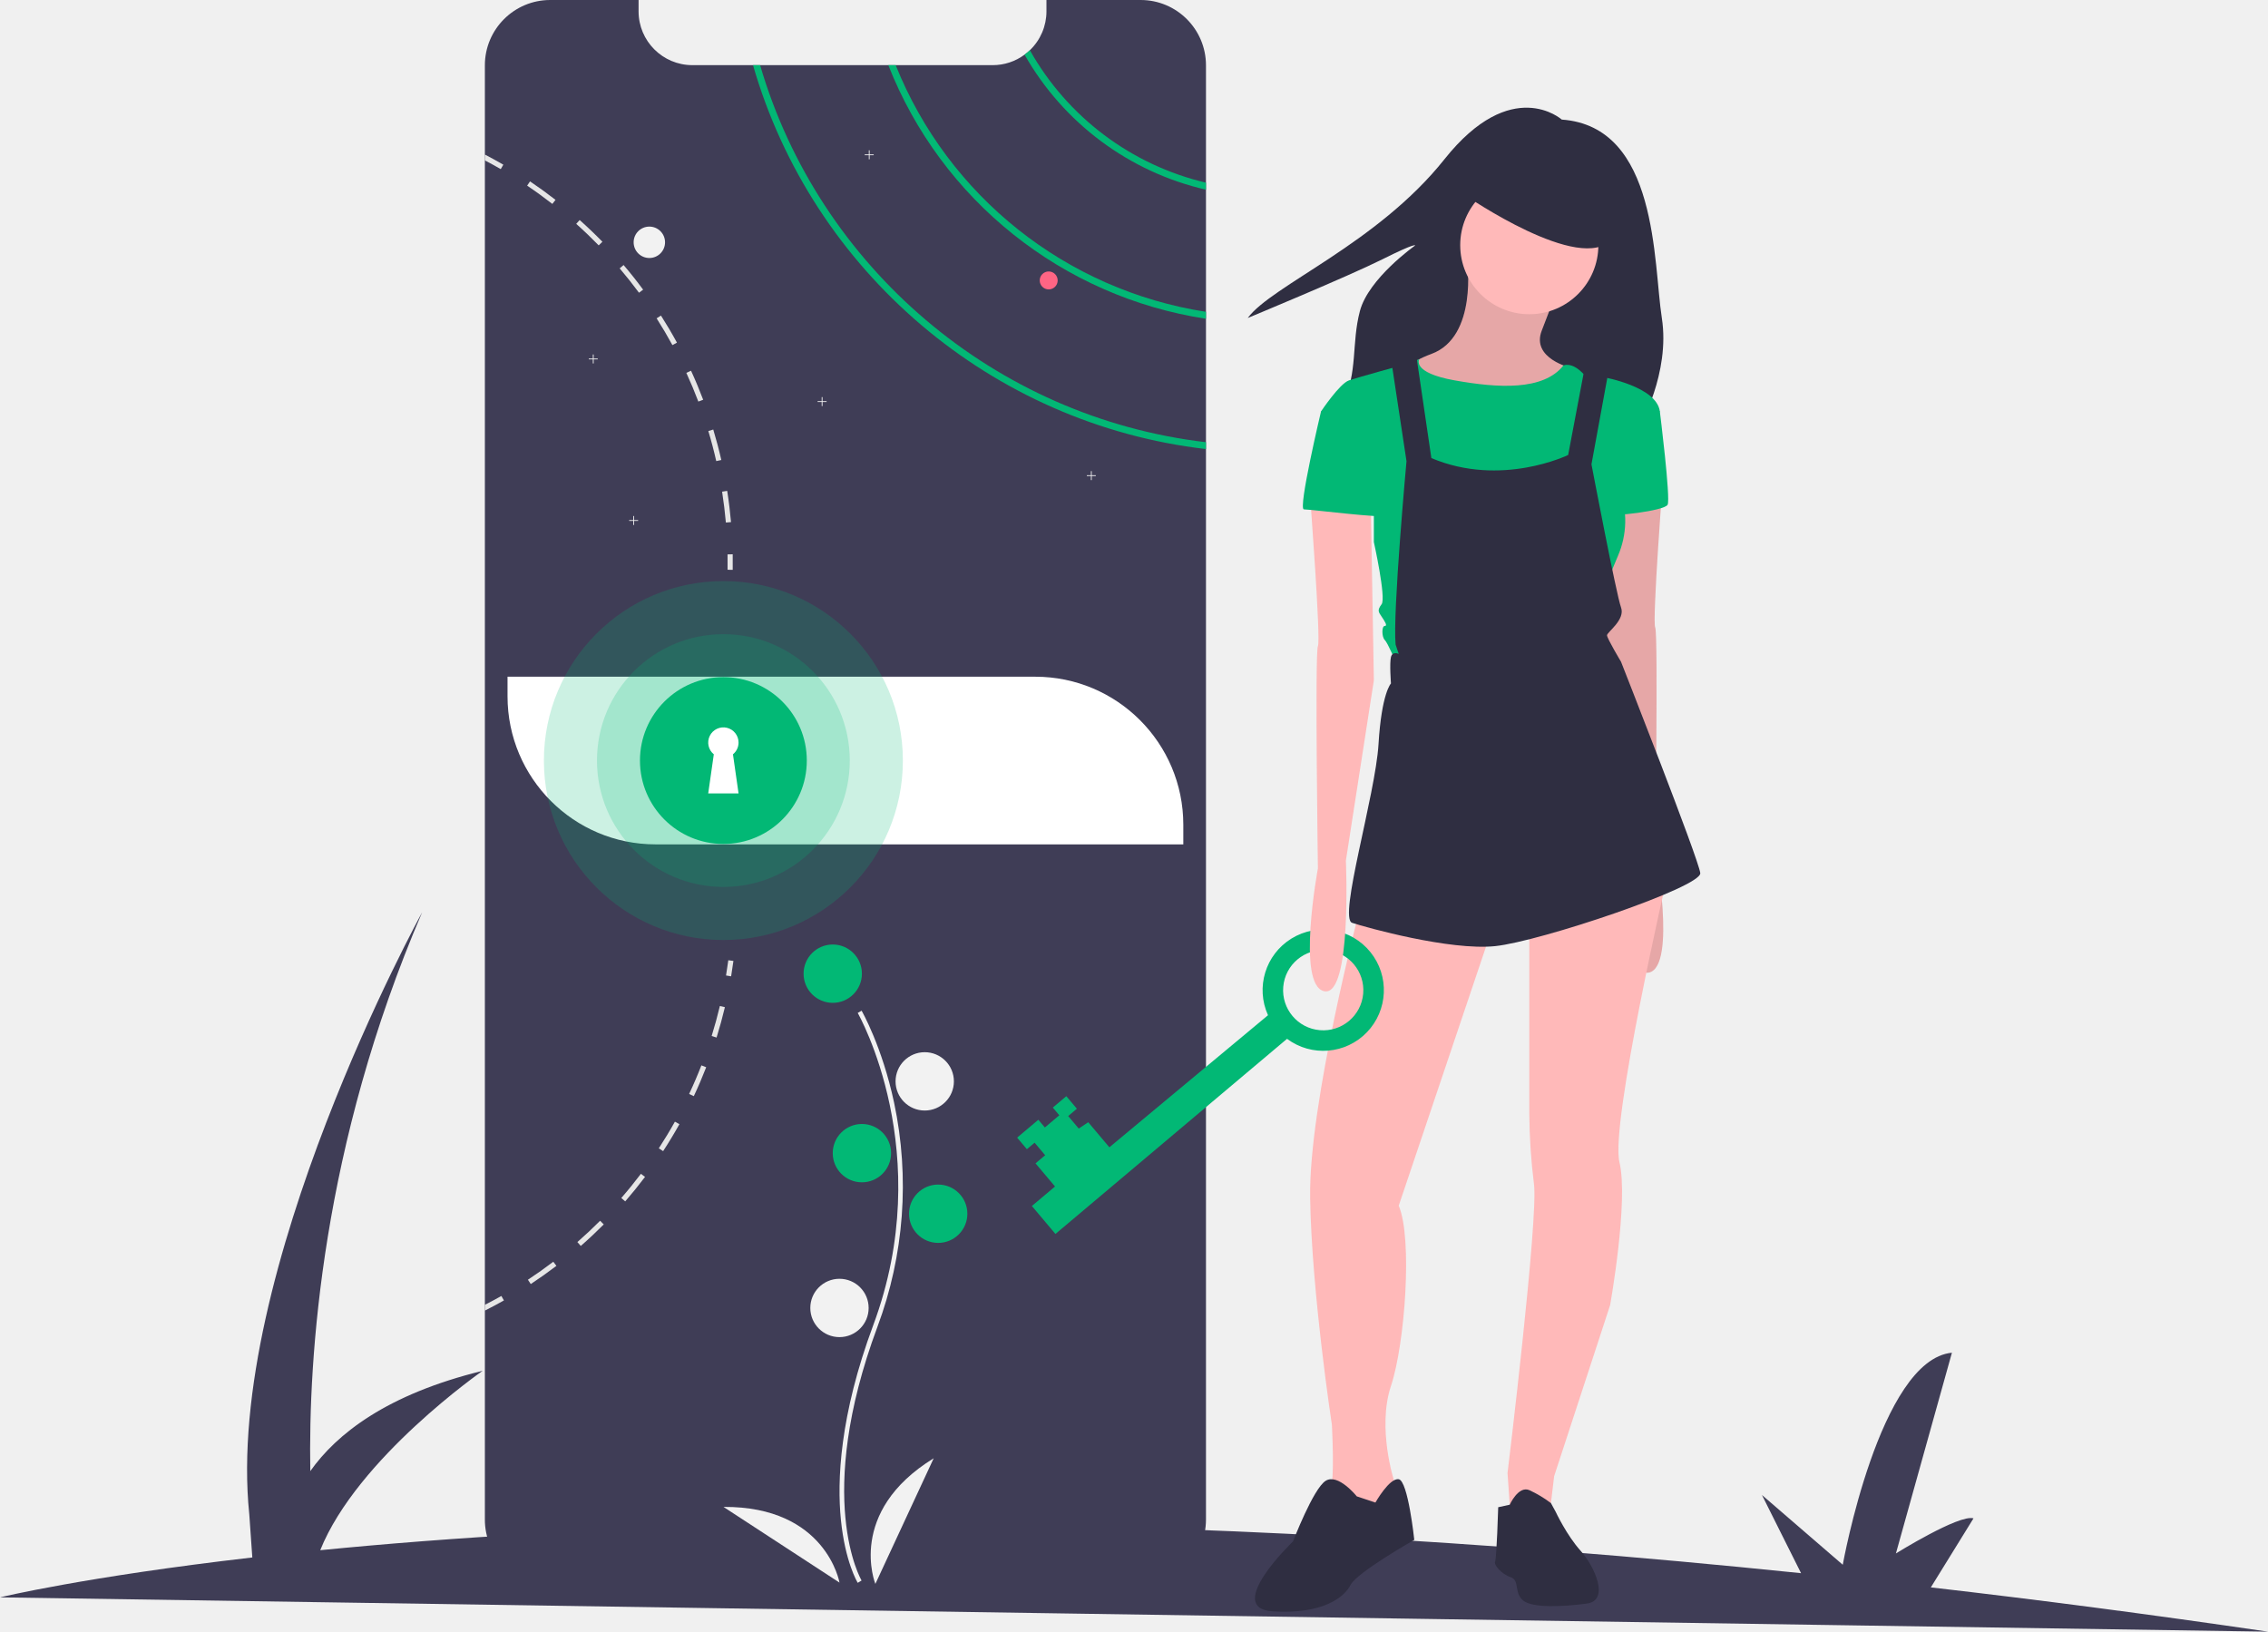
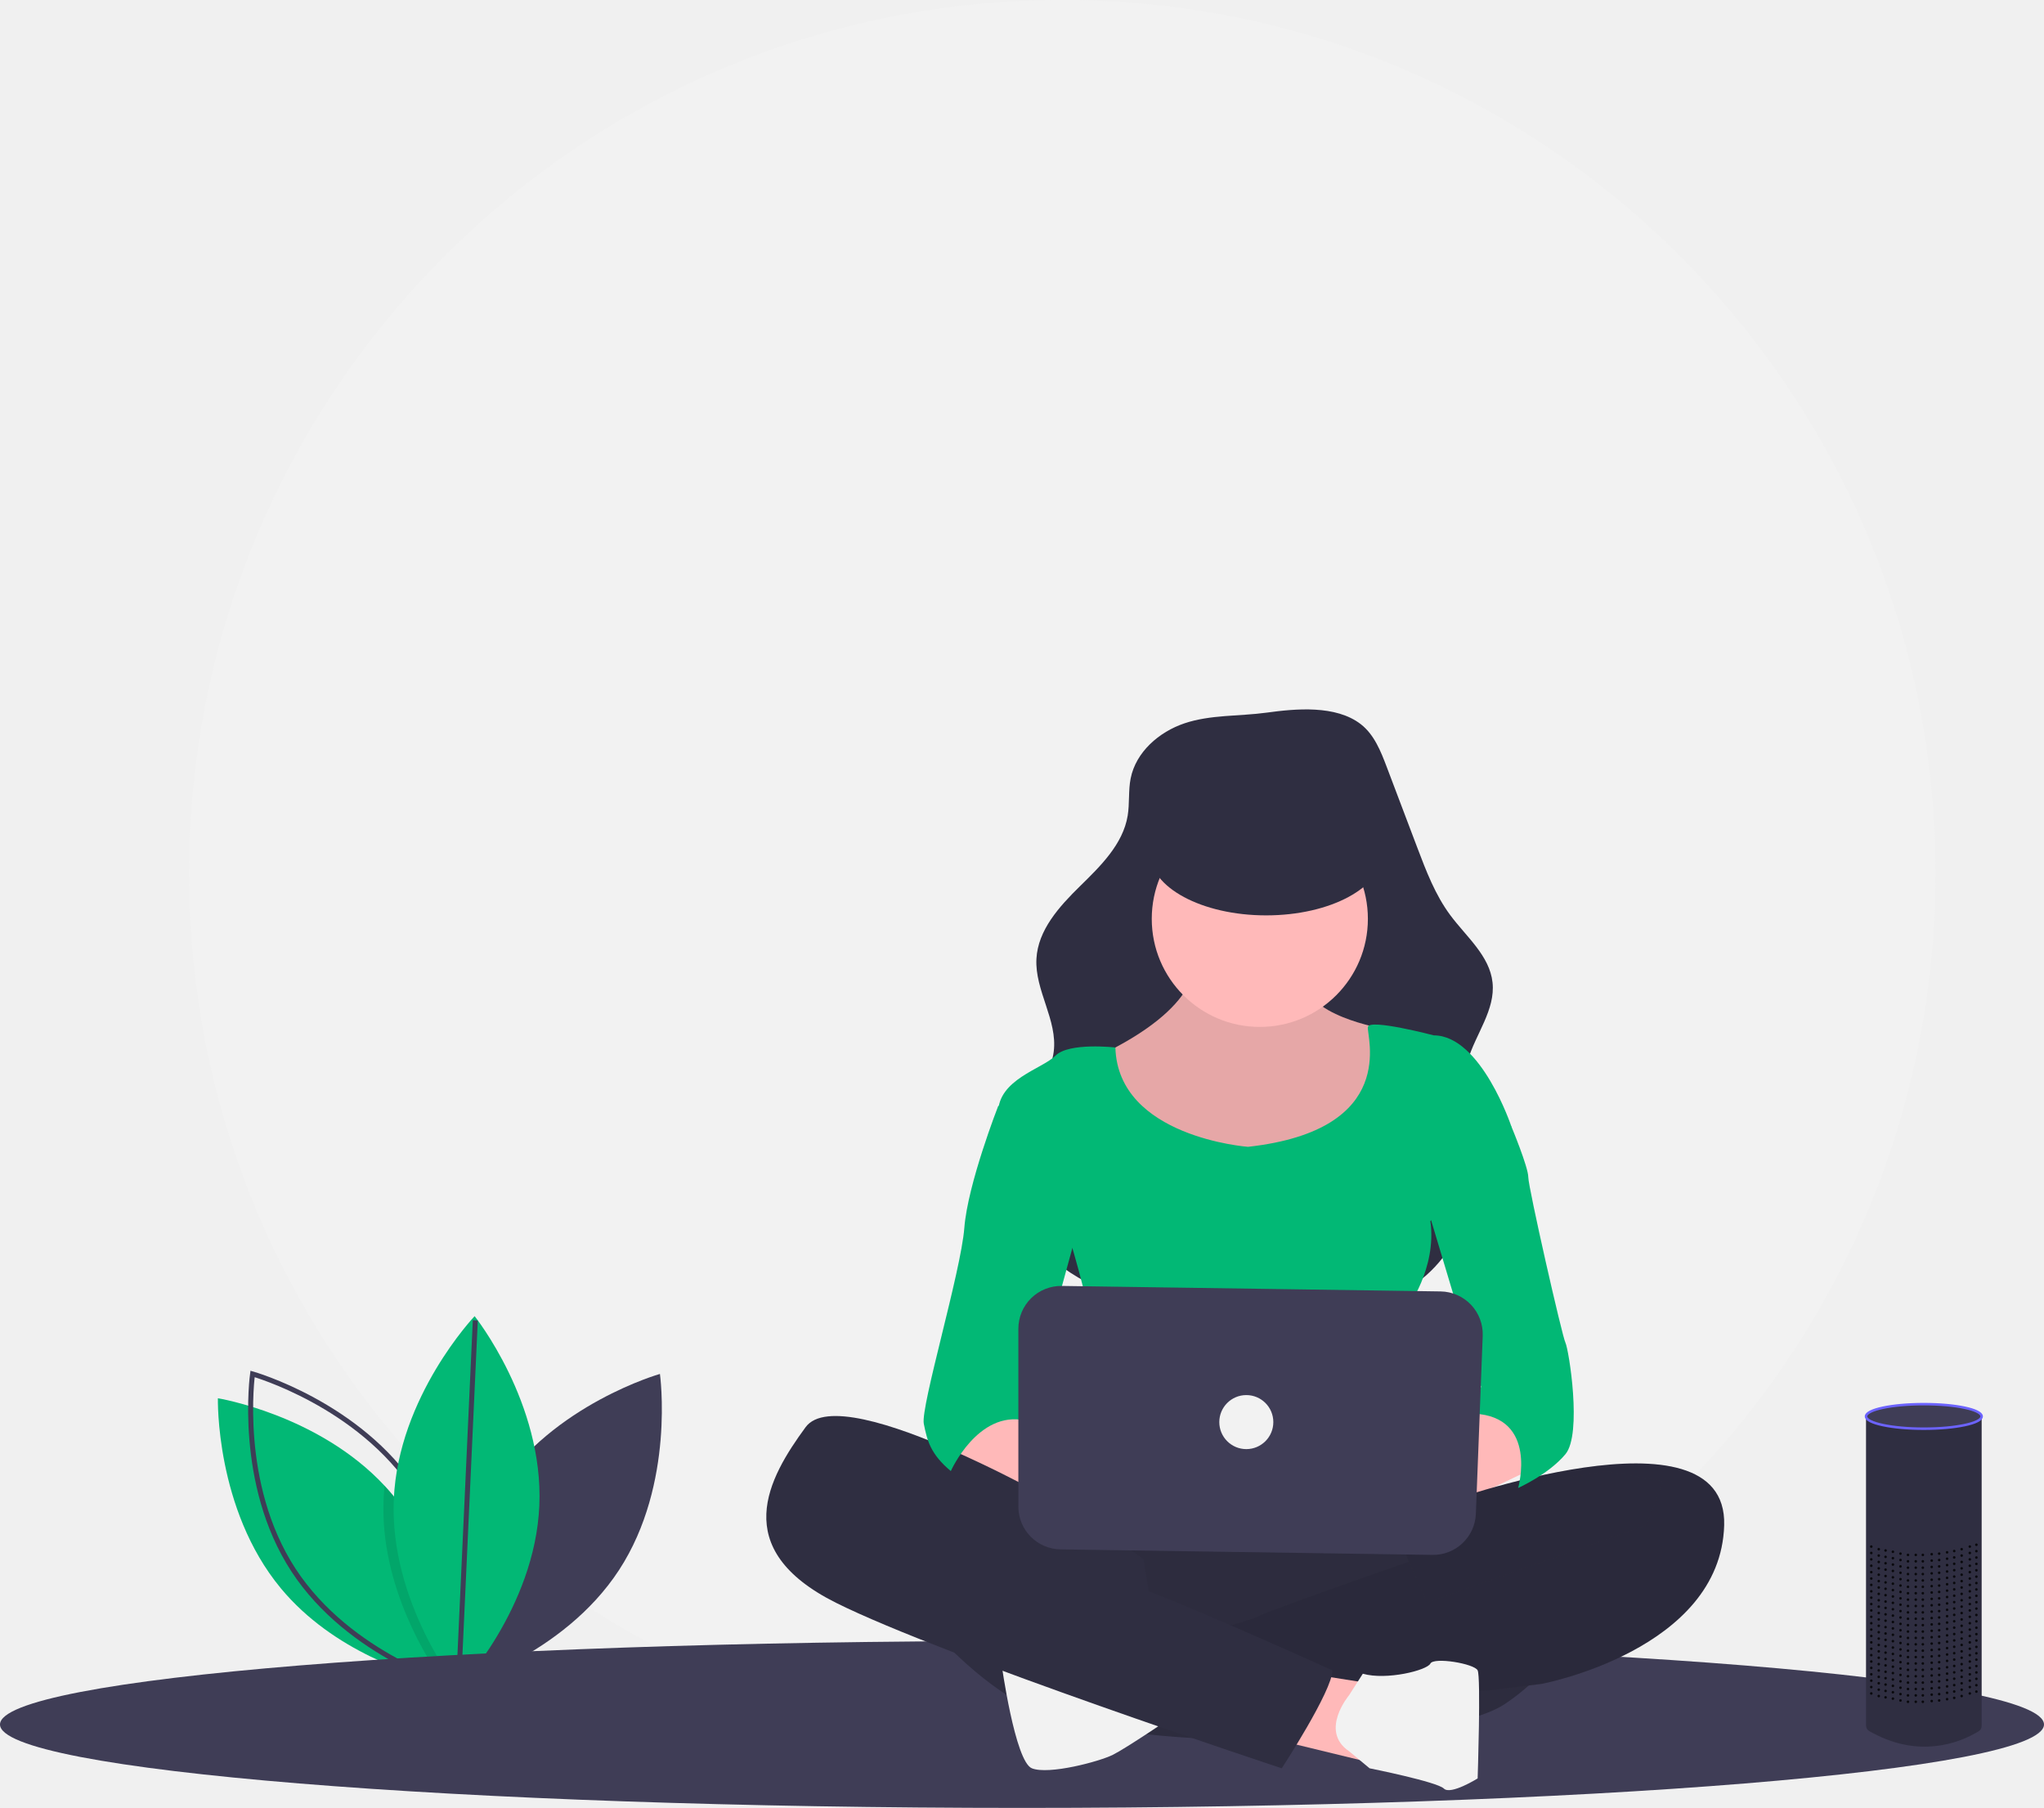
- <svg xmlns="http://www.w3.org/2000/svg" data-name="Layer 1" width="1010.892" height="727.284" viewBox="0 0 1010.892 727.284">
-   <path d="M1105.446,813.642q-78.133-11.444-150.281-19.73l19.02-30.778c-6.412-1.894-34.585,15.651-34.585,15.651l24.967-89.48c-32.248,3.107-48.658,94.513-48.658,94.513L879.884,752.723l17.438,34.854c-147.212-15.195-274.351-21.165-381.29-21.853L532.311,739.381c-6.412-1.894-34.585,15.651-34.585,15.651l24.967-89.48c-32.248,3.107-48.658,94.513-48.658,94.513L438.011,728.969l18.469,36.916c-89.651,1.087-162.761,5.872-219.191,11.451,16.467-41.078,72.394-79.96,72.394-79.96-42.708,10.436-65.112,28.152-76.82,44.71-.895-50.818,5.126-145,49.855-249.095,0,0-88.296,160.409-77.048,268.408l1.344,19.175c-74.836,8.625-112.461,17.784-112.461,17.784Z" transform="translate(-94.55416 -86.35794)" fill="#3f3d56" />
-   <path d="M632.081,115.488v648.2a29.139,29.139,0,0,1-29.13,29.11h-263.15a29.079,29.079,0,0,1-29.13-29.11v-648.2a29.127,29.127,0,0,1,29.13-29.13h39.38v5.05a23.987,23.987,0,0,0,23.98,23.99h133.84a23.789,23.789,0,0,0,14.22-4.68,22.285,22.285,0,0,0,2.36-1.98,23.917,23.917,0,0,0,7.4-17.33v-5.05h41.97A29.121,29.121,0,0,1,632.081,115.488Z" transform="translate(-94.55416 -86.35794)" fill="#3f3d56" />
-   <circle cx="289.426" cy="108" r="7" fill="#f2f2f2" />
-   <path d="M553.581,108.738a22.285,22.285,0,0,1-2.36,1.98,125.247,125.247,0,0,0,80.86,60.19v-3.12A122.299,122.299,0,0,1,553.581,108.738Z" transform="translate(-94.55416 -86.35794)" fill="#02b875" />
-   <path d="M493.771,115.398h-3.28a181.668,181.668,0,0,0,141.59,113.05v-3.1A178.55,178.55,0,0,1,493.771,115.398Z" transform="translate(-94.55416 -86.35794)" fill="#02b875" />
-   <path d="M433.351,115.398h-3.16c26.43,91.74,106.18,160.03,201.89,171.12v-3.05C538.031,272.428,459.651,205.438,433.351,115.398Z" transform="translate(-94.55416 -86.35794)" fill="#02b875" />
-   <polygon points="266.426 159.822 264.604 159.822 264.604 158 264.249 158 264.249 159.822 262.426 159.822 262.426 160.178 264.249 160.178 264.249 162 264.604 162 264.604 160.178 266.426 160.178 266.426 159.822" fill="#f2f2f2" />
-   <polygon points="389.426 68.822 387.604 68.822 387.604 67 387.249 67 387.249 68.822 385.426 68.822 385.426 69.178 387.249 69.178 387.249 71 387.604 71 387.604 69.178 389.426 69.178 389.426 68.822" fill="#f2f2f2" />
-   <polygon points="284.426 231.822 282.604 231.822 282.604 230 282.249 230 282.249 231.822 280.426 231.822 280.426 232.178 282.249 232.178 282.249 234 282.604 234 282.604 232.178 284.426 232.178 284.426 231.822" fill="#f2f2f2" />
-   <polygon points="368.426 178.822 366.604 178.822 366.604 177 366.249 177 366.249 178.822 364.426 178.822 364.426 179.178 366.249 179.178 366.249 181 366.604 181 366.604 179.178 368.426 179.178 368.426 178.822" fill="#f2f2f2" />
-   <polygon points="488.426 211.822 486.604 211.822 486.604 210 486.249 210 486.249 211.822 484.426 211.822 484.426 212.178 486.249 212.178 486.249 214 486.604 214 486.604 212.178 488.426 212.178 488.426 211.822" fill="#f2f2f2" />
-   <circle cx="467.426" cy="125" r="4" fill="#ff6584" />
-   <path d="M418.681,305.158l-2.27.35c.71,4.54,1.27,9.18,1.68,13.77l2.29-.2C419.971,314.428,419.401,309.748,418.681,305.158Z" transform="translate(-94.55416 -86.35794)" fill="#e6e6e6" />
-   <path d="M412.471,277.818l-2.2.67c1.33,4.4,2.52,8.91,3.53,13.4l2.25-.51C415.021,286.838,413.811,282.278,412.471,277.818Z" transform="translate(-94.55416 -86.35794)" fill="#e6e6e6" />
-   <path d="M402.561,251.598l-2.09.96c1.92,4.19,3.72,8.49,5.35,12.79l2.15-.81C406.321,260.188,404.511,255.828,402.561,251.598Z" transform="translate(-94.55416 -86.35794)" fill="#e6e6e6" />
-   <path d="M389.161,227.018l-1.94,1.23c2.47,3.88,4.84,7.9,7.04,11.93l2.02-1.1C394.061,234.998,391.661,230.938,389.161,227.018Z" transform="translate(-94.55416 -86.35794)" fill="#e6e6e6" />
-   <path d="M372.501,204.488l-1.75,1.49c2.98,3.5,5.88,7.16,8.62,10.86l1.84-1.37C378.451,211.728,375.521,208.028,372.501,204.488Z" transform="translate(-94.55416 -86.35794)" fill="#e6e6e6" />
-   <path d="M352.921,184.428l-1.53,1.71c3.44,3.07,6.81,6.3,10.02,9.59l1.65-1.61C359.811,190.788,356.401,187.528,352.921,184.428Z" transform="translate(-94.55416 -86.35794)" fill="#e6e6e6" />
-   <path d="M330.801,167.208l-1.29,1.9c3.82,2.57,7.6,5.31,11.23,8.14l1.42-1.81C338.481,172.578,334.661,169.808,330.801,167.208Z" transform="translate(-94.55416 -86.35794)" fill="#e6e6e6" />
-   <path d="M310.671,155.248v2.6c2.39,1.25,4.76,2.56,7.08,3.9l1.15-1.99Q314.851,157.418,310.671,155.248Z" transform="translate(-94.55416 -86.35794)" fill="#e6e6e6" />
-   <path d="M418.161,521.161c.373-2.236.714-4.519,1.015-6.785l2.279.302c-.304,2.292-.649,4.599-1.026,6.861Z" transform="translate(-94.55416 -86.35794)" fill="#e6e6e6" />
-   <path d="M411.752,548.14l2.197.684c1.379-4.444,2.626-8.996,3.707-13.531l-2.239-.53C414.346,539.25,413.121,543.745,411.752,548.14Z" transform="translate(-94.55416 -86.35794)" fill="#e6e6e6" />
-   <path d="M401.71,573.972l2.086.978c1.984-4.208,3.84-8.544,5.525-12.884l-2.146-.837C405.511,565.522,403.674,569.811,401.71,573.972Z" transform="translate(-94.55416 -86.35794)" fill="#e6e6e6" />
-   <path d="M388.199,598.205l1.928,1.252c2.543-3.899,4.983-7.942,7.254-12.01l-2.005-1.125C393.135,590.345,390.715,594.341,388.199,598.205Z" transform="translate(-94.55416 -86.35794)" fill="#e6e6e6" />
-   <path d="M371.482,620.344l1.743,1.51c3.059-3.528,6.025-7.198,8.836-10.91l-1.841-1.377C377.448,613.236,374.512,616.861,371.482,620.344Z" transform="translate(-94.55416 -86.35794)" fill="#e6e6e6" />
-   <path d="M351.907,639.989l1.514,1.729c3.516-3.067,6.955-6.304,10.24-9.592l-1.626-1.629C358.787,633.751,355.378,636.943,351.907,639.989Z" transform="translate(-94.55416 -86.35794)" fill="#e6e6e6" />
-   <path d="M329.855,656.78l1.27,1.924c3.883-2.564,7.739-5.296,11.438-8.112l-1.39-1.836C337.509,651.548,333.7,654.249,329.855,656.78Z" transform="translate(-94.55416 -86.35794)" fill="#e6e6e6" />
-   <path d="M319.161,666.008c-2.78,1.57-5.62,3.09-8.49,4.53v-2.58c2.48-1.26,4.94-2.59,7.35-3.94Z" transform="translate(-94.55416 -86.35794)" fill="#e6e6e6" />
-   <path d="M418.836,333.464l2.299-.042c.042,2.321.045,4.654.009,6.936l-2.298-.036C418.88,338.066,418.877,335.759,418.836,333.464Z" transform="translate(-94.55416 -86.35794)" fill="#e6e6e6" />
-   <path d="M226.216,301.632H461.427a66,66,0,0,1,66,66v8.736a0,0,0,0,1,0,0H292.216a66,66,0,0,1-66-66v-8.736A0,0,0,0,1,226.216,301.632Z" fill="#fff" />
-   <path d="M476.87,791.879c-.229-.375-5.641-9.41-7.517-28.172-1.721-17.213-.614-46.227,14.433-86.698,28.506-76.671-6.569-138.533-6.928-139.149l1.73-1.004c.091.156,9.142,15.929,14.488,41.044a179.061,179.061,0,0,1-7.416,99.807c-28.457,76.54-7.301,112.773-7.084,113.131Z" transform="translate(-94.55416 -86.35794)" fill="#f2f2f2" />
-   <circle cx="371.17" cy="434" r="13" fill="#02b875" />
-   <circle cx="412.17" cy="482" r="13" fill="#f2f2f2" />
-   <circle cx="384.17" cy="514" r="13" fill="#02b875" />
-   <circle cx="418.17" cy="541" r="13" fill="#02b875" />
-   <circle cx="374.17" cy="583" r="13" fill="#f2f2f2" />
-   <path d="M484.724,792.358s-13-32,26-56Z" transform="translate(-94.55416 -86.35794)" fill="#f2f2f2" />
-   <path d="M468.736,791.777s-5.916-34.029-51.709-33.738Z" transform="translate(-94.55416 -86.35794)" fill="#f2f2f2" />
-   <circle cx="322.426" cy="339" r="80" fill="#02b875" opacity="0.2" />
-   <circle cx="322.426" cy="339" r="56.338" fill="#02b875" opacity="0.2" />
-   <circle cx="322.426" cy="339" r="37.183" fill="#02b875" />
-   <path d="M423.741,417.338a6.761,6.761,0,1,0-11.031,5.239l-2.49,17.429h13.521L421.251,422.577A6.746,6.746,0,0,0,423.741,417.338Z" transform="translate(-94.55416 -86.35794)" fill="#fff" />
-   <path d="M790.661,139.658s-22.302-19.995-52.294,17.688-76.903,56.139-87.67,70.751c0,0,44.604-18.457,59.985-26.147s14.612-6.152,14.612-6.152-20.764,14.612-24.609,29.223-.769,26.916-7.69,41.528S825.268,276.546,825.268,276.546s13.843-23.84,9.997-48.449S833.727,142.734,790.661,139.658Z" transform="translate(-94.55416 -86.35794)" fill="#2f2e41" />
-   <path d="M748.479,202.56s4.85,33.947-15.934,41.567-13.163,18.013-13.163,18.013l31.176,15.241,33.254-10.392,11.085-16.627s-18.013-4.157-13.163-16.627,6.235-16.627,6.235-16.627Z" transform="translate(-94.55416 -86.35794)" fill="#ffb9b9" />
-   <path d="M748.479,202.56s4.85,33.947-15.934,41.567-13.163,18.013-13.163,18.013l31.176,15.241,33.254-10.392,11.085-16.627s-18.013-4.157-13.163-16.627,6.235-16.627,6.235-16.627Z" transform="translate(-94.55416 -86.35794)" opacity="0.1" />
-   <path d="M835.77,299.551s-4.85,63.737-3.464,66.508,0,99.069,0,99.069,9.699,51.959-2.771,54.73-9.699-58.194-9.699-58.194L807.366,381.3l1.386-79.671Z" transform="translate(-94.55416 -86.35794)" fill="#ffb9b9" />
-   <path d="M835.77,299.551s-4.85,63.737-3.464,66.508,0,99.069,0,99.069,9.699,51.959-2.771,54.73-9.699-58.194-9.699-58.194L807.366,381.3l1.386-79.671Z" transform="translate(-94.55416 -86.35794)" opacity="0.1" />
-   <path d="M700.676,491.454S677.814,578.053,678.507,620.313,688.206,721.46,688.206,721.46s1.386,25.633-.693,28.404S697.905,764.414,697.905,764.414l13.163-7.621,4.85-5.542V746.401s-7.621-23.555-1.386-42.26,9.699-65.815,3.464-80.364l42.953-127.474Z" transform="translate(-94.55416 -86.35794)" fill="#ffb9b9" />
-   <path d="M699.291,753.329S690.977,742.937,685.435,746.401s-14.549,27.019-14.549,27.019-31.176,29.79-9.006,31.176,31.868-6.235,34.64-11.777S724.924,772.727,724.924,772.727s-2.771-26.326-6.928-27.019S707.604,756.1,707.604,756.1Z" transform="translate(-94.55416 -86.35794)" fill="#2f2e41" />
-   <path d="M776.19,496.996v85.906a265.616,265.616,0,0,0,2.078,31.176c2.078,15.241-11.777,128.859-11.777,128.859l1.386,20.091,17.32-1.386,2.078-17.32,24.94-76.207s8.313-46.417,4.157-63.737,21.477-128.166,21.477-128.166Z" transform="translate(-94.55416 -86.35794)" fill="#ffb9b9" />
-   <path d="M762.335,758.178l5.131-1.115s3.875-8.584,8.725-6.505a52.3,52.3,0,0,1,9.643,5.778l2.134,3.921s4.85,10.392,11.085,17.32,13.163,22.169,2.771,23.555-24.248,2.078-28.404-1.386-1.386-9.006-5.542-10.392-7.621-5.542-6.928-6.928S762.335,758.178,762.335,758.178Z" transform="translate(-94.55416 -86.35794)" fill="#2f2e41" />
-   <circle cx="681.636" cy="109.274" r="30.79" fill="#ffb9b9" />
-   <path d="M717.996,249.67l9.151-3.195s-3.609,5.966,15.789,9.43,39.487,4.69,48.494-6.661c0,0,3.465-1.652,8.314,3.197s7.621,3.464,7.621,3.464l-3.464,18.013-6.928,33.254L787.968,332.112l-25.633-5.542L734.623,306.479,724.231,279.46V254.519Z" transform="translate(-94.55416 -86.35794)" fill="#02b875" />
-   <path d="M802.516,259.369l6.928-4.85s23.555,4.157,24.94,15.241L816.372,304.4a39.437,39.437,0,0,1-.693,29.79c-6.928,15.934-6.235,19.398-6.235,19.398l-4.85,20.784-87.984,6.928s-3.464-8.313-4.85-9.699-1.386-6.235,0-6.235,0-2.078-1.386-4.157-2.078-2.771,0-5.542-3.464-27.712-3.464-27.712V300.936l-23.555-31.176s8.313-12.47,12.47-13.856,23.93-6.85,23.93-6.85l4.474,6.588,6.235,50.143,9.006,30.483,37.921-6.443,14.731-24.733,9.699-29.097Z" transform="translate(-94.55416 -86.35794)" fill="#02b875" />
-   <path d="M828.843,265.604l5.542,4.157s4.85,38.796,3.464,41.567-25.633,5.542-26.326,4.157S828.843,265.604,828.843,265.604Z" transform="translate(-94.55416 -86.35794)" fill="#02b875" />
-   <path d="M714.532,246.206l6.928,45.724s-6.235,67.894-4.85,81.749l1.386,4.157s-2.771-1.386-3.464,1.386,0,11.777,0,11.777-4.157,4.157-5.542,27.019-18.013,77.593-11.777,79.671,43.646,12.47,63.737,10.392,92.141-26.326,91.448-32.561-35.332-94.22-35.332-94.22S810.83,370.908,810.83,369.523s8.313-6.928,6.235-12.47-13.163-63.737-13.163-63.737l7.621-41.567L801.131,248.977l-7.621,40.182s-29.79,14.549-60.966,1.386l-6.928-47.11Z" transform="translate(-94.55416 -86.35794)" fill="#2f2e41" />
-   <path d="M747.864,173.535s51.267,35.332,65.122,19.398-24.248-29.79-24.248-29.79l-31.868-3.464Z" transform="translate(-94.55416 -86.35794)" fill="#2f2e41" />
-   <path d="M668.209,549.4a27.027,27.027,0,1,0-8.479-10.524L589.024,597.748l-9.415-11.174-4.23,2.829-4.707-5.587,3.868-3.259-4.707-5.587-6.017,5.069,2.897,3.438L560.267,588.91l-2.897-3.438-9.455,7.966,4.345,5.157,3.438-2.897,4.707,5.587-4.298,3.621,8.69,10.314-10.314,8.69,10.501,12.463Zm17.654-39.492A17.882,17.882,0,1,1,666.524,526.202,17.882,17.882,0,0,1,685.863,509.908Z" transform="translate(-94.55416 -86.35794)" fill="#02b875" />
-   <path d="M678.507,307.864s4.85,63.737,3.464,66.508,0,99.069,0,99.069-9.699,51.959,2.771,54.73,9.699-58.194,9.699-58.194l12.47-80.364-1.386-79.671Z" transform="translate(-94.55416 -86.35794)" fill="#ffb9b9" />
-   <path d="M688.899,267.682l-5.542,2.078s-10.392,43.646-7.621,43.646,36.025,4.157,36.025,2.771-6.235-35.332-6.235-35.332Z" transform="translate(-94.55416 -86.35794)" fill="#02b875" />
+ <svg xmlns="http://www.w3.org/2000/svg" data-name="Layer 1" width="820" height="725.174" viewBox="0 0 820 725.174">
+   <circle cx="426.16" cy="350.304" r="350.304" fill="#f2f2f2" />
+   <path d="M389.416,685.212c-22.565,34.604-16.382,78.617-16.382,78.617s42.768-12.092,65.333-46.697S454.749,638.515,454.749,638.515,411.981,650.608,389.416,685.212Z" transform="translate(-190 -87.41324)" fill="#3f3d56" />
+   <path d="M372.914,763.426s-.549-.088-1.56-.292c-.806-.164-1.917-.397-3.273-.719-12.12-2.858-44.343-12.517-65.41-37.915-26.367-31.802-25.257-76.233-25.257-76.233s40.317,6.551,66.883,35.11q1.727,1.841,3.36,3.816c22.943,27.671,25.082,64.902,25.251,74.106C372.932,762.678,372.914,763.426,372.914,763.426Z" transform="translate(-190 -87.41324)" fill="#02b875" />
+   <path d="M356.652,685.212c22.565,34.604,16.382,78.617,16.382,78.617s-42.768-12.092-65.333-46.697-16.382-78.617-16.382-78.617S334.087,650.608,356.652,685.212Z" transform="translate(-190 -87.41324)" fill="none" stroke="#3f3d56" stroke-miterlimit="10" stroke-width="2" />
+   <path d="M372.908,761.299c-.596.719-1.122,1.332-1.554,1.835-.958,1.093-1.502,1.666-1.502,1.666s-.66-.83-1.771-2.384c-6.095-8.497-25.701-38.71-24.188-73.609q.123-2.744.403-5.429,1.727,1.841,3.36,3.816C370.6,714.864,372.739,752.095,372.908,761.299Z" transform="translate(-190 -87.41324)" opacity="0.1" />
+   <path d="M406.366,691.33C404.583,732.603,373.945,764.8,373.945,764.8s-27.746-34.72-25.962-75.993,32.421-73.47,32.421-73.47S408.15,650.057,406.366,691.33Z" transform="translate(-190 -87.41324)" fill="#02b875" />
+   <line x1="183.945" y1="676.218" x2="190.681" y2="529.608" fill="none" stroke="#3f3d56" stroke-miterlimit="10" stroke-width="2" />
+   <ellipse cx="410" cy="691.704" rx="410" ry="33.469" fill="#3f3d56" />
+   <path d="M665.161,377.554c-10.222,3.452-19.482,11.526-21.575,22.11-.97,4.906-.375,10.006-1.192,14.94-1.894,11.443-10.876,20.182-19.161,28.3s-16.84,17.55-17.445,29.132c-.662,12.684,8.536,24.566,6.945,37.167-1.849,14.639-17.312,24.126-21.134,38.378-2.552,9.517.575,19.768,5.721,28.171,9.806,16.012,26.566,26.883,44.415,32.711s36.858,7.054,55.633,7.25c22.861.24,47.682-1.723,64.858-16.811a51.959,51.959,0,0,0,17.249-33.826c1.632-17.477-5.663-35.536-.631-52.352,3.167-10.583,11.108-20.249,9.922-31.232-1.159-10.739-10.538-18.351-16.972-27.026-6.008-8.1-9.653-17.666-13.226-27.097L746.345,395.101c-2.403-6.343-5.042-13.015-10.397-17.178-10.026-7.794-26.147-6.263-37.871-4.655C687.201,374.759,675.62,374.022,665.161,377.554Z" transform="translate(-190 -87.41324)" fill="#2f2e41" />
+   <path d="M668.99,471.55s5.419,17.612-35.224,37.934,4.064,41.998,4.064,41.998l47.417,10.838s48.772-6.774,54.191-14.902,14.902-35.224,12.193-39.288A63.342,63.342,0,0,0,744.857,500s-32.515-5.419-31.16-20.322S668.99,471.55,668.99,471.55Z" transform="translate(-190 -87.41324)" fill="#ffb9b9" />
+   <path d="M668.99,471.55s5.419,17.612-35.224,37.934,4.064,41.998,4.064,41.998l47.417,10.838s48.772-6.774,54.191-14.902,14.902-35.224,12.193-39.288A63.342,63.342,0,0,0,744.857,500s-32.515-5.419-31.16-20.322S668.99,471.55,668.99,471.55Z" transform="translate(-190 -87.41324)" opacity="0.1" />
+   <circle cx="505.408" cy="368.557" r="43.353" fill="#ffb9b9" />
+   <path d="M690.666,547.417s-52.211-3.818-53.201-39.843c0,0-18.602-2.155-24.021,3.264s-23.031,9.483-23.031,23.031,29.805,54.191,29.805,54.191,16.257,54.191,9.483,63.674-8.129,33.869-8.129,33.869,67.739-5.419,78.577,0,54.191,5.419,56.9,0S754.34,612.446,754.34,612.446s12.193-16.257,9.483-35.224l32.514-37.934s-12.193-36.579-31.16-36.579c0,0-25.741-6.774-26.418-3.387S751.631,540.643,690.666,547.417Z" transform="translate(-190 -87.41324)" fill="#02b875" />
+   <path d="M568.737,666.637s12.193,18.967,43.353,23.031,36.579-6.774,33.869-9.483-35.224-14.902-35.224-14.902l-18.967-14.902Z" transform="translate(-190 -87.41324)" fill="#ffb9b9" />
+   <path d="M790.919,650.38,755.695,670.701s-46.062-2.71-28.45,10.838,50.127,8.129,50.127,8.129l31.16-14.902Z" transform="translate(-190 -87.41324)" fill="#ffb9b9" />
+   <path d="M614.799,685.604s-32.515,79.931,6.774,92.124,147.67,9.483,172.056-6.774,31.16-37.934,27.095-44.707-31.16-25.741-50.127-27.095S614.799,685.604,614.799,685.604Z" transform="translate(-190 -87.41324)" fill="#2f2e41" />
+   <path d="M614.799,685.604s-32.515,79.931,6.774,92.124,147.67,9.483,172.056-6.774,31.16-37.934,27.095-44.707-31.16-25.741-50.127-27.095S614.799,685.604,614.799,685.604Z" transform="translate(-190 -87.41324)" opacity="0.05" />
+   <path d="M768.277,690.57s114.767-41.545,113.412,8.582-73.158,63.674-73.158,63.674l-21.676,2.71L667.635,769.599s4.064-21.676-5.419-24.386c0,0,31.16-8.129,32.515-9.483s78.577-28.45,83.996-29.805,21.676-12.193,33.869-10.838c0,0,13.548-10.838,28.45-8.129L799.048,689.668Z" transform="translate(-190 -87.41324)" fill="#2f2e41" />
+   <path d="M768.277,690.57s114.767-41.545,113.412,8.582-73.158,63.674-73.158,63.674l-21.676,2.71L667.635,769.599s4.064-21.676-5.419-24.386c0,0,31.16-8.129,32.515-9.483s78.577-28.45,83.996-29.805,21.676-12.193,33.869-10.838c0,0,13.548-10.838,28.45-8.129L799.048,689.668Z" transform="translate(-190 -87.41324)" opacity="0.1" />
+   <polygon points="558 609.885 572.469 642.898 660.529 611.738 667.303 594.126 644.272 590.062 597.97 598.19 577.888 603.61 558 609.885" fill="#2f2e41" />
+   <polygon points="558 609.885 572.469 642.898 660.529 611.738 667.303 594.126 644.272 590.062 597.97 598.19 577.888 603.61 558 609.885" opacity="0.1" />
+   <path d="M560.608,737.085s25.741,32.515,55.546,40.643,46.062-2.71,46.062-2.71L652.732,737.085l-4.064-24.386-17.612-12.193-35.224-16.257-41.998-13.548s-17.612-2.71-17.612,0,16.257,43.353,16.257,43.353Z" transform="translate(-190 -87.41324)" fill="#2f2e41" />
+   <path d="M591.768,754.697s5.419,39.288,12.193,41.998,27.095-2.71,32.514-5.419,23.839-15.211,23.839-15.211S595.832,751.987,591.768,754.697Z" transform="translate(-190 -87.41324)" fill="#f2f2f2" />
+   <polygon points="525.052 671.348 550.793 675.412 548.083 706.572 512.18 697.851 525.052 671.348" fill="#ffb9b9" />
+   <path d="M731.18,767.433s-12.064,14.359.129,22.488l8.129,6.774s27.095,5.419,29.805,8.129,13.548-4.064,13.548-4.064,1.355-40.643,0-43.353-17.612-5.419-18.967-2.71-17.612,6.774-27.095,4.064Z" transform="translate(-190 -87.41324)" fill="#f2f2f2" />
+   <path d="M622.928,695.087S528.094,639.541,513.191,659.863s-31.16,48.772,12.193,70.448,178.83,66.384,178.83,66.384,20.322-31.16,20.322-39.288c0,0-71.803-32.515-83.996-35.224s-60.965-33.869-67.739-36.579-16.257-10.838-16.257-10.838Z" transform="translate(-190 -87.41324)" fill="#2f2e41" />
+   <path d="M595.832,527.095l-5.419,4.064s-12.193,31.16-13.548,48.772-17.612,71.803-16.257,78.577,2.71,12.193,10.838,18.967c0,0,10.838-24.386,29.805-20.322l23.031-83.996Z" transform="translate(-190 -87.41324)" fill="#02b875" />
+   <path d="M785.5,527.095,796.338,539.288s6.774,16.257,6.774,20.322,13.548,63.674,14.902,66.384,6.774,36.579,0,44.707-18.967,13.548-18.967,13.548,8.129-28.45-17.612-29.805l2.71-10.838-24.386-81.286Z" transform="translate(-190 -87.41324)" fill="#02b875" />
+   <path d="M598.542,620.37v71.361A17.157,17.157,0,0,0,615.444,708.885l149.238,2.211a17.157,17.157,0,0,0,17.398-16.495l2.745-71.369a17.157,17.157,0,0,0-16.895-17.814l-151.983-2.203A17.157,17.157,0,0,0,598.542,620.37Z" transform="translate(-190 -87.41324)" fill="#3f3d56" />
+   <ellipse cx="507.95" cy="342.039" rx="46.665" ry="25.127" fill="#2f2e41" />
+   <circle cx="499.989" cy="570.418" r="10.838" fill="#f2f2f2" />
+   <path d="M984.99,655.635V779.402c0,2.126-1.144,2.43-3.004,3.461-6.274,3.48-21.74,9.68-40.308-.133-1.906-1.007-3.08-1.348-3.08-3.504V656.428S962.19,665.944,984.99,655.635Z" transform="translate(-190 -87.41324)" fill="#2f2e41" />
+   <ellipse cx="771.794" cy="568.138" rx="23.196" ry="4.926" fill="#3f3d56" stroke="#6c63ff" stroke-miterlimit="10" />
+   <g opacity="0.8">
+     <circle cx="792.877" cy="619.616" r="0.52" />
+     <circle cx="790.235" cy="620.355" r="0.52" />
+     <circle cx="786.971" cy="621.395" r="0.52" />
+     <circle cx="781.118" cy="622.656" r="0.52" />
+     <circle cx="774.948" cy="623.403" r="0.52" />
+     <circle cx="768.557" cy="623.697" r="0.52" />
+     <circle cx="759.384" cy="622.436" r="0.52" />
+     <circle cx="762.423" cy="623.177" r="0.52" />
+     <circle cx="753.707" cy="621.395" r="0.52" />
+     <circle cx="756.441" cy="621.916" r="0.52" />
+     <circle cx="750.71" cy="620.355" r="0.52" />
+     <circle cx="783.982" cy="622.136" r="0.52" />
+     <circle cx="777.944" cy="623.177" r="0.52" />
+     <circle cx="771.391" cy="623.697" r="0.52" />
+     <circle cx="765.43" cy="623.697" r="0.52" />
+   </g>
+   <g opacity="0.8">
+     <circle cx="792.877" cy="622.177" r="0.52" />
+     <circle cx="790.235" cy="622.916" r="0.52" />
+     <circle cx="786.971" cy="623.956" r="0.52" />
+     <circle cx="781.118" cy="625.217" r="0.52" />
+     <circle cx="774.948" cy="625.964" r="0.52" />
+     <circle cx="768.557" cy="626.258" r="0.52" />
+     <circle cx="759.384" cy="624.997" r="0.52" />
+     <circle cx="762.423" cy="625.738" r="0.52" />
+     <circle cx="753.707" cy="623.956" r="0.52" />
+     <circle cx="756.441" cy="624.477" r="0.52" />
+     <circle cx="750.71" cy="622.916" r="0.52" />
+     <circle cx="783.982" cy="624.697" r="0.52" />
+     <circle cx="777.944" cy="625.738" r="0.52" />
+     <circle cx="771.391" cy="626.258" r="0.52" />
+     <circle cx="765.43" cy="626.258" r="0.52" />
+   </g>
+   <g opacity="0.8">
+     <circle cx="792.877" cy="624.738" r="0.52" />
+     <circle cx="790.235" cy="625.477" r="0.52" />
+     <circle cx="786.971" cy="626.517" r="0.52" />
+     <circle cx="781.118" cy="627.778" r="0.52" />
+     <circle cx="774.948" cy="628.525" r="0.52" />
+     <circle cx="768.557" cy="628.819" r="0.52" />
+     <circle cx="759.384" cy="627.558" r="0.52" />
+     <circle cx="762.423" cy="628.299" r="0.52" />
+     <circle cx="753.707" cy="626.517" r="0.52" />
+     <circle cx="756.441" cy="627.038" r="0.52" />
+     <circle cx="750.71" cy="625.477" r="0.52" />
+     <circle cx="783.982" cy="627.258" r="0.52" />
+     <circle cx="777.944" cy="628.299" r="0.52" />
+     <circle cx="771.391" cy="628.819" r="0.52" />
+     <circle cx="765.43" cy="628.819" r="0.52" />
+   </g>
+   <g opacity="0.8">
+     <circle cx="792.877" cy="627.299" r="0.52" />
+     <circle cx="790.235" cy="628.038" r="0.52" />
+     <circle cx="786.971" cy="629.079" r="0.52" />
+     <circle cx="781.118" cy="630.339" r="0.52" />
+     <circle cx="774.948" cy="631.087" r="0.52" />
+     <circle cx="768.557" cy="631.38" r="0.52" />
+     <circle cx="759.384" cy="630.119" r="0.52" />
+     <circle cx="762.423" cy="630.86" r="0.52" />
+     <circle cx="753.707" cy="629.079" r="0.52" />
+     <circle cx="756.441" cy="629.599" r="0.52" />
+     <circle cx="750.71" cy="628.038" r="0.52" />
+     <circle cx="783.982" cy="629.819" r="0.52" />
+     <circle cx="777.944" cy="630.86" r="0.52" />
+     <circle cx="771.391" cy="631.38" r="0.52" />
+     <circle cx="765.43" cy="631.38" r="0.52" />
+   </g>
+   <g opacity="0.8">
+     <circle cx="792.877" cy="629.86" r="0.52" />
+     <circle cx="790.235" cy="630.599" r="0.52" />
+     <circle cx="786.971" cy="631.64" r="0.52" />
+     <circle cx="781.118" cy="632.9" r="0.52" />
+     <circle cx="774.948" cy="633.648" r="0.52" />
+     <circle cx="768.557" cy="633.941" r="0.52" />
+     <circle cx="759.384" cy="632.68" r="0.52" />
+     <circle cx="762.423" cy="633.421" r="0.52" />
+     <circle cx="753.707" cy="631.64" r="0.52" />
+     <circle cx="756.441" cy="632.16" r="0.52" />
+     <circle cx="750.71" cy="630.599" r="0.52" />
+     <circle cx="783.982" cy="632.38" r="0.52" />
+     <circle cx="777.944" cy="633.421" r="0.52" />
+     <circle cx="771.391" cy="633.941" r="0.52" />
+     <circle cx="765.43" cy="633.941" r="0.52" />
+   </g>
+   <g opacity="0.8">
+     <circle cx="792.877" cy="632.421" r="0.52" />
+     <circle cx="790.235" cy="633.16" r="0.52" />
+     <circle cx="786.971" cy="634.201" r="0.52" />
+     <circle cx="781.118" cy="635.461" r="0.52" />
+     <circle cx="774.948" cy="636.209" r="0.52" />
+     <circle cx="768.557" cy="636.502" r="0.52" />
+     <circle cx="759.384" cy="635.241" r="0.52" />
+     <circle cx="762.423" cy="635.982" r="0.52" />
+     <circle cx="753.707" cy="634.201" r="0.52" />
+     <circle cx="756.441" cy="634.721" r="0.52" />
+     <circle cx="750.71" cy="633.16" r="0.52" />
+     <circle cx="783.982" cy="634.941" r="0.52" />
+     <circle cx="777.944" cy="635.982" r="0.52" />
+     <circle cx="771.391" cy="636.502" r="0.52" />
+     <circle cx="765.43" cy="636.502" r="0.52" />
+   </g>
+   <g opacity="0.8">
+     <circle cx="792.877" cy="634.982" r="0.52" />
+     <circle cx="790.235" cy="635.721" r="0.52" />
+     <circle cx="786.971" cy="636.762" r="0.52" />
+     <circle cx="781.118" cy="638.022" r="0.52" />
+     <circle cx="774.948" cy="638.77" r="0.52" />
+     <circle cx="768.557" cy="639.063" r="0.52" />
+     <circle cx="759.384" cy="637.802" r="0.52" />
+     <circle cx="762.423" cy="638.543" r="0.52" />
+     <circle cx="753.707" cy="636.762" r="0.52" />
+     <circle cx="756.441" cy="637.282" r="0.52" />
+     <circle cx="750.71" cy="635.721" r="0.52" />
+     <circle cx="783.982" cy="637.502" r="0.52" />
+     <circle cx="777.944" cy="638.543" r="0.52" />
+     <circle cx="771.391" cy="639.063" r="0.52" />
+     <circle cx="765.43" cy="639.063" r="0.52" />
+   </g>
+   <g opacity="0.8">
+     <circle cx="792.877" cy="637.543" r="0.52" />
+     <circle cx="790.235" cy="638.282" r="0.52" />
+     <circle cx="786.971" cy="639.323" r="0.52" />
+     <circle cx="781.118" cy="640.583" r="0.52" />
+     <circle cx="774.948" cy="641.331" r="0.52" />
+     <circle cx="768.557" cy="641.624" r="0.52" />
+     <circle cx="759.384" cy="640.363" r="0.52" />
+     <circle cx="762.423" cy="641.104" r="0.52" />
+     <circle cx="753.707" cy="639.323" r="0.52" />
+     <circle cx="756.441" cy="639.843" r="0.52" />
+     <circle cx="750.71" cy="638.282" r="0.52" />
+     <circle cx="783.982" cy="640.063" r="0.52" />
+     <circle cx="777.944" cy="641.104" r="0.52" />
+     <circle cx="771.391" cy="641.624" r="0.52" />
+     <circle cx="765.43" cy="641.624" r="0.52" />
+   </g>
+   <g opacity="0.8">
+     <circle cx="792.877" cy="640.104" r="0.52" />
+     <circle cx="790.235" cy="640.843" r="0.52" />
+     <circle cx="786.971" cy="641.884" r="0.52" />
+     <circle cx="781.118" cy="643.144" r="0.52" />
+     <circle cx="774.948" cy="643.892" r="0.52" />
+     <circle cx="768.557" cy="644.185" r="0.52" />
+     <circle cx="759.384" cy="642.924" r="0.52" />
+     <circle cx="762.423" cy="643.665" r="0.52" />
+     <circle cx="753.707" cy="641.884" r="0.52" />
+     <circle cx="756.441" cy="642.404" r="0.52" />
+     <circle cx="750.71" cy="640.843" r="0.52" />
+     <circle cx="783.982" cy="642.624" r="0.52" />
+     <circle cx="777.944" cy="643.665" r="0.52" />
+     <circle cx="771.391" cy="644.185" r="0.52" />
+     <circle cx="765.43" cy="644.185" r="0.52" />
+   </g>
+   <g opacity="0.8">
+     <circle cx="792.877" cy="642.665" r="0.52" />
+     <circle cx="790.235" cy="643.404" r="0.52" />
+     <circle cx="786.971" cy="644.445" r="0.52" />
+     <circle cx="781.118" cy="645.706" r="0.52" />
+     <circle cx="774.948" cy="646.453" r="0.52" />
+     <circle cx="768.557" cy="646.746" r="0.52" />
+     <circle cx="759.384" cy="645.485" r="0.52" />
+     <circle cx="762.423" cy="646.226" r="0.52" />
+     <circle cx="753.707" cy="644.445" r="0.52" />
+     <circle cx="756.441" cy="644.965" r="0.52" />
+     <circle cx="750.71" cy="643.404" r="0.52" />
+     <circle cx="783.982" cy="645.185" r="0.52" />
+     <circle cx="777.944" cy="646.226" r="0.52" />
+     <circle cx="771.391" cy="646.746" r="0.52" />
+     <circle cx="765.43" cy="646.746" r="0.52" />
+   </g>
+   <g opacity="0.8">
+     <circle cx="792.877" cy="645.226" r="0.52" />
+     <circle cx="790.235" cy="645.965" r="0.52" />
+     <circle cx="786.971" cy="647.006" r="0.52" />
+     <circle cx="781.118" cy="648.267" r="0.52" />
+     <circle cx="774.948" cy="649.014" r="0.52" />
+     <circle cx="768.557" cy="649.307" r="0.52" />
+     <circle cx="759.384" cy="648.046" r="0.52" />
+     <circle cx="762.423" cy="648.787" r="0.52" />
+     <circle cx="753.707" cy="647.006" r="0.52" />
+     <circle cx="756.441" cy="647.526" r="0.52" />
+     <circle cx="750.71" cy="645.965" r="0.52" />
+     <circle cx="783.982" cy="647.746" r="0.52" />
+     <circle cx="777.944" cy="648.787" r="0.52" />
+     <circle cx="771.391" cy="649.307" r="0.52" />
+     <circle cx="765.43" cy="649.307" r="0.52" />
+   </g>
+   <g opacity="0.8">
+     <circle cx="792.877" cy="647.787" r="0.52" />
+     <circle cx="790.235" cy="648.526" r="0.52" />
+     <circle cx="786.971" cy="649.567" r="0.52" />
+     <circle cx="781.118" cy="650.828" r="0.52" />
+     <circle cx="774.948" cy="651.575" r="0.52" />
+     <circle cx="768.557" cy="651.868" r="0.52" />
+     <circle cx="759.384" cy="650.607" r="0.52" />
+     <circle cx="762.423" cy="651.348" r="0.52" />
+     <circle cx="753.707" cy="649.567" r="0.52" />
+     <circle cx="756.441" cy="650.087" r="0.52" />
+     <circle cx="750.71" cy="648.526" r="0.52" />
+     <circle cx="783.982" cy="650.307" r="0.52" />
+     <circle cx="777.944" cy="651.348" r="0.52" />
+     <circle cx="771.391" cy="651.868" r="0.52" />
+     <circle cx="765.43" cy="651.868" r="0.52" />
+   </g>
+   <g opacity="0.8">
+     <circle cx="792.877" cy="650.348" r="0.52" />
+     <circle cx="790.235" cy="651.087" r="0.52" />
+     <circle cx="786.971" cy="652.128" r="0.52" />
+     <circle cx="781.118" cy="653.389" r="0.52" />
+     <circle cx="774.948" cy="654.136" r="0.52" />
+     <circle cx="768.557" cy="654.429" r="0.52" />
+     <circle cx="759.384" cy="653.168" r="0.52" />
+     <circle cx="762.423" cy="653.909" r="0.52" />
+     <circle cx="753.707" cy="652.128" r="0.52" />
+     <circle cx="756.441" cy="652.648" r="0.52" />
+     <circle cx="750.71" cy="651.087" r="0.52" />
+     <circle cx="783.982" cy="652.868" r="0.52" />
+     <circle cx="777.944" cy="653.909" r="0.52" />
+     <circle cx="771.391" cy="654.429" r="0.52" />
+     <circle cx="765.43" cy="654.429" r="0.52" />
+   </g>
+   <g opacity="0.8">
+     <circle cx="792.877" cy="652.909" r="0.52" />
+     <circle cx="790.235" cy="653.648" r="0.52" />
+     <circle cx="786.971" cy="654.689" r="0.52" />
+     <circle cx="781.118" cy="655.95" r="0.52" />
+     <circle cx="774.948" cy="656.697" r="0.52" />
+     <circle cx="768.557" cy="656.99" r="0.52" />
+     <circle cx="759.384" cy="655.73" r="0.52" />
+     <circle cx="762.423" cy="656.47" r="0.52" />
+     <circle cx="753.707" cy="654.689" r="0.52" />
+     <circle cx="756.441" cy="655.209" r="0.52" />
+     <circle cx="750.71" cy="653.648" r="0.52" />
+     <circle cx="783.982" cy="655.429" r="0.52" />
+     <circle cx="777.944" cy="656.47" r="0.52" />
+     <circle cx="771.391" cy="656.99" r="0.52" />
+     <circle cx="765.43" cy="656.99" r="0.52" />
+   </g>
+   <g opacity="0.8">
+     <circle cx="792.877" cy="655.47" r="0.52" />
+     <circle cx="790.235" cy="656.209" r="0.52" />
+     <circle cx="786.971" cy="657.25" r="0.52" />
+     <circle cx="781.118" cy="658.511" r="0.52" />
+     <circle cx="774.948" cy="659.258" r="0.52" />
+     <circle cx="768.557" cy="659.551" r="0.52" />
+     <circle cx="759.384" cy="658.291" r="0.52" />
+     <circle cx="762.423" cy="659.031" r="0.52" />
+     <circle cx="753.707" cy="657.25" r="0.52" />
+     <circle cx="756.441" cy="657.77" r="0.52" />
+     <circle cx="750.71" cy="656.209" r="0.52" />
+     <circle cx="783.982" cy="657.99" r="0.52" />
+     <circle cx="777.944" cy="659.031" r="0.52" />
+     <circle cx="771.391" cy="659.551" r="0.52" />
+     <circle cx="765.43" cy="659.551" r="0.52" />
+   </g>
+   <g opacity="0.8">
+     <circle cx="792.877" cy="658.031" r="0.52" />
+     <circle cx="790.235" cy="658.77" r="0.52" />
+     <circle cx="786.971" cy="659.811" r="0.52" />
+     <circle cx="781.118" cy="661.072" r="0.52" />
+     <circle cx="774.948" cy="661.819" r="0.52" />
+     <circle cx="768.557" cy="662.112" r="0.52" />
+     <circle cx="759.384" cy="660.852" r="0.52" />
+     <circle cx="762.423" cy="661.592" r="0.52" />
+     <circle cx="753.707" cy="659.811" r="0.52" />
+     <circle cx="756.441" cy="660.331" r="0.52" />
+     <circle cx="750.71" cy="658.77" r="0.52" />
+     <circle cx="783.982" cy="660.551" r="0.52" />
+     <circle cx="777.944" cy="661.592" r="0.52" />
+     <circle cx="771.391" cy="662.112" r="0.52" />
+     <circle cx="765.43" cy="662.112" r="0.52" />
+   </g>
+   <g opacity="0.8">
+     <circle cx="792.877" cy="660.592" r="0.52" />
+     <circle cx="790.235" cy="661.331" r="0.52" />
+     <circle cx="786.971" cy="662.372" r="0.52" />
+     <circle cx="781.118" cy="663.633" r="0.52" />
+     <circle cx="774.948" cy="664.38" r="0.52" />
+     <circle cx="768.557" cy="664.673" r="0.52" />
+     <circle cx="759.384" cy="663.413" r="0.52" />
+     <circle cx="762.423" cy="664.153" r="0.52" />
+     <circle cx="753.707" cy="662.372" r="0.52" />
+     <circle cx="756.441" cy="662.892" r="0.52" />
+     <circle cx="750.71" cy="661.331" r="0.52" />
+     <circle cx="783.982" cy="663.112" r="0.52" />
+     <circle cx="777.944" cy="664.153" r="0.52" />
+     <circle cx="771.391" cy="664.673" r="0.52" />
+     <circle cx="765.43" cy="664.673" r="0.52" />
+   </g>
+   <g opacity="0.8">
+     <circle cx="792.877" cy="663.153" r="0.52" />
+     <circle cx="790.235" cy="663.892" r="0.52" />
+     <circle cx="786.971" cy="664.933" r="0.52" />
+     <circle cx="781.118" cy="666.194" r="0.52" />
+     <circle cx="774.948" cy="666.941" r="0.52" />
+     <circle cx="768.557" cy="667.234" r="0.52" />
+     <circle cx="759.384" cy="665.974" r="0.52" />
+     <circle cx="762.423" cy="666.714" r="0.52" />
+     <circle cx="753.707" cy="664.933" r="0.52" />
+     <circle cx="756.441" cy="665.453" r="0.52" />
+     <circle cx="750.71" cy="663.892" r="0.52" />
+     <circle cx="783.982" cy="665.673" r="0.52" />
+     <circle cx="777.944" cy="666.714" r="0.52" />
+     <circle cx="771.391" cy="667.234" r="0.52" />
+     <circle cx="765.43" cy="667.234" r="0.52" />
+   </g>
+   <g opacity="0.8">
+     <circle cx="792.877" cy="665.714" r="0.52" />
+     <circle cx="790.235" cy="666.453" r="0.52" />
+     <circle cx="786.971" cy="667.494" r="0.52" />
+     <circle cx="781.118" cy="668.755" r="0.52" />
+     <circle cx="774.948" cy="669.502" r="0.52" />
+     <circle cx="768.557" cy="669.796" r="0.52" />
+     <circle cx="759.384" cy="668.535" r="0.52" />
+     <circle cx="762.423" cy="669.275" r="0.52" />
+     <circle cx="753.707" cy="667.494" r="0.52" />
+     <circle cx="756.441" cy="668.014" r="0.52" />
+     <circle cx="750.71" cy="666.453" r="0.52" />
+     <circle cx="783.982" cy="668.234" r="0.52" />
+     <circle cx="777.944" cy="669.275" r="0.52" />
+     <circle cx="771.391" cy="669.796" r="0.52" />
+     <circle cx="765.43" cy="669.796" r="0.52" />
+   </g>
+   <g opacity="0.8">
+     <circle cx="792.877" cy="668.275" r="0.52" />
+     <circle cx="790.235" cy="669.014" r="0.52" />
+     <circle cx="786.971" cy="670.055" r="0.52" />
+     <circle cx="781.118" cy="671.316" r="0.52" />
+     <circle cx="774.948" cy="672.063" r="0.52" />
+     <circle cx="768.557" cy="672.357" r="0.52" />
+     <circle cx="759.384" cy="671.096" r="0.52" />
+     <circle cx="762.423" cy="671.836" r="0.52" />
+     <circle cx="753.707" cy="670.055" r="0.52" />
+     <circle cx="756.441" cy="670.575" r="0.52" />
+     <circle cx="750.71" cy="669.014" r="0.52" />
+     <circle cx="783.982" cy="670.795" r="0.52" />
+     <circle cx="777.944" cy="671.836" r="0.52" />
+     <circle cx="771.391" cy="672.357" r="0.52" />
+     <circle cx="765.43" cy="672.357" r="0.52" />
+   </g>
+   <g opacity="0.8">
+     <circle cx="792.877" cy="670.836" r="0.52" />
+     <circle cx="790.235" cy="671.575" r="0.52" />
+     <circle cx="786.971" cy="672.616" r="0.52" />
+     <circle cx="781.118" cy="673.877" r="0.52" />
+     <circle cx="774.948" cy="674.624" r="0.52" />
+     <circle cx="768.557" cy="674.918" r="0.52" />
+     <circle cx="759.384" cy="673.657" r="0.52" />
+     <circle cx="762.423" cy="674.397" r="0.52" />
+     <circle cx="753.707" cy="672.616" r="0.52" />
+     <circle cx="756.441" cy="673.136" r="0.52" />
+     <circle cx="750.71" cy="671.575" r="0.52" />
+     <circle cx="783.982" cy="673.356" r="0.52" />
+     <circle cx="777.944" cy="674.397" r="0.52" />
+     <circle cx="771.391" cy="674.918" r="0.52" />
+     <circle cx="765.43" cy="674.918" r="0.52" />
+   </g>
+   <g opacity="0.8">
+     <circle cx="792.877" cy="673.397" r="0.52" />
+     <circle cx="790.235" cy="674.136" r="0.52" />
+     <circle cx="786.971" cy="675.177" r="0.52" />
+     <circle cx="781.118" cy="676.438" r="0.52" />
+     <circle cx="774.948" cy="677.185" r="0.52" />
+     <circle cx="768.557" cy="677.479" r="0.52" />
+     <circle cx="759.384" cy="676.218" r="0.52" />
+     <circle cx="762.423" cy="676.958" r="0.52" />
+     <circle cx="753.707" cy="675.177" r="0.52" />
+     <circle cx="756.441" cy="675.697" r="0.52" />
+     <circle cx="750.71" cy="674.136" r="0.52" />
+     <circle cx="783.982" cy="675.917" r="0.52" />
+     <circle cx="777.944" cy="676.958" r="0.52" />
+     <circle cx="771.391" cy="677.479" r="0.52" />
+     <circle cx="765.43" cy="677.479" r="0.52" />
+   </g>
+   <g opacity="0.8">
+     <circle cx="792.877" cy="675.958" r="0.52" />
+     <circle cx="790.235" cy="676.697" r="0.52" />
+     <circle cx="786.971" cy="677.738" r="0.52" />
+     <circle cx="781.118" cy="678.999" r="0.52" />
+     <circle cx="774.948" cy="679.746" r="0.52" />
+     <circle cx="768.557" cy="680.04" r="0.52" />
+     <circle cx="759.384" cy="678.779" r="0.52" />
+     <circle cx="762.423" cy="679.519" r="0.52" />
+     <circle cx="753.707" cy="677.738" r="0.52" />
+     <circle cx="756.441" cy="678.258" r="0.52" />
+     <circle cx="750.71" cy="676.697" r="0.52" />
+     <circle cx="783.982" cy="678.478" r="0.52" />
+     <circle cx="777.944" cy="679.519" r="0.52" />
+     <circle cx="771.391" cy="680.04" r="0.52" />
+     <circle cx="765.43" cy="680.04" r="0.52" />
+   </g>
+   <g opacity="0.8">
+     <circle cx="792.877" cy="678.519" r="0.52" />
+     <circle cx="790.235" cy="679.258" r="0.52" />
+     <circle cx="786.971" cy="680.299" r="0.52" />
+     <circle cx="781.118" cy="681.56" r="0.52" />
+     <circle cx="774.948" cy="682.307" r="0.52" />
+     <circle cx="768.557" cy="682.601" r="0.52" />
+     <circle cx="759.384" cy="681.34" r="0.52" />
+     <circle cx="762.423" cy="682.08" r="0.52" />
+     <circle cx="753.707" cy="680.299" r="0.52" />
+     <circle cx="756.441" cy="680.819" r="0.52" />
+     <circle cx="750.71" cy="679.258" r="0.52" />
+     <circle cx="783.982" cy="681.039" r="0.52" />
+     <circle cx="777.944" cy="682.08" r="0.52" />
+     <circle cx="771.391" cy="682.601" r="0.52" />
+     <circle cx="765.43" cy="682.601" r="0.52" />
+   </g>
</svg>
